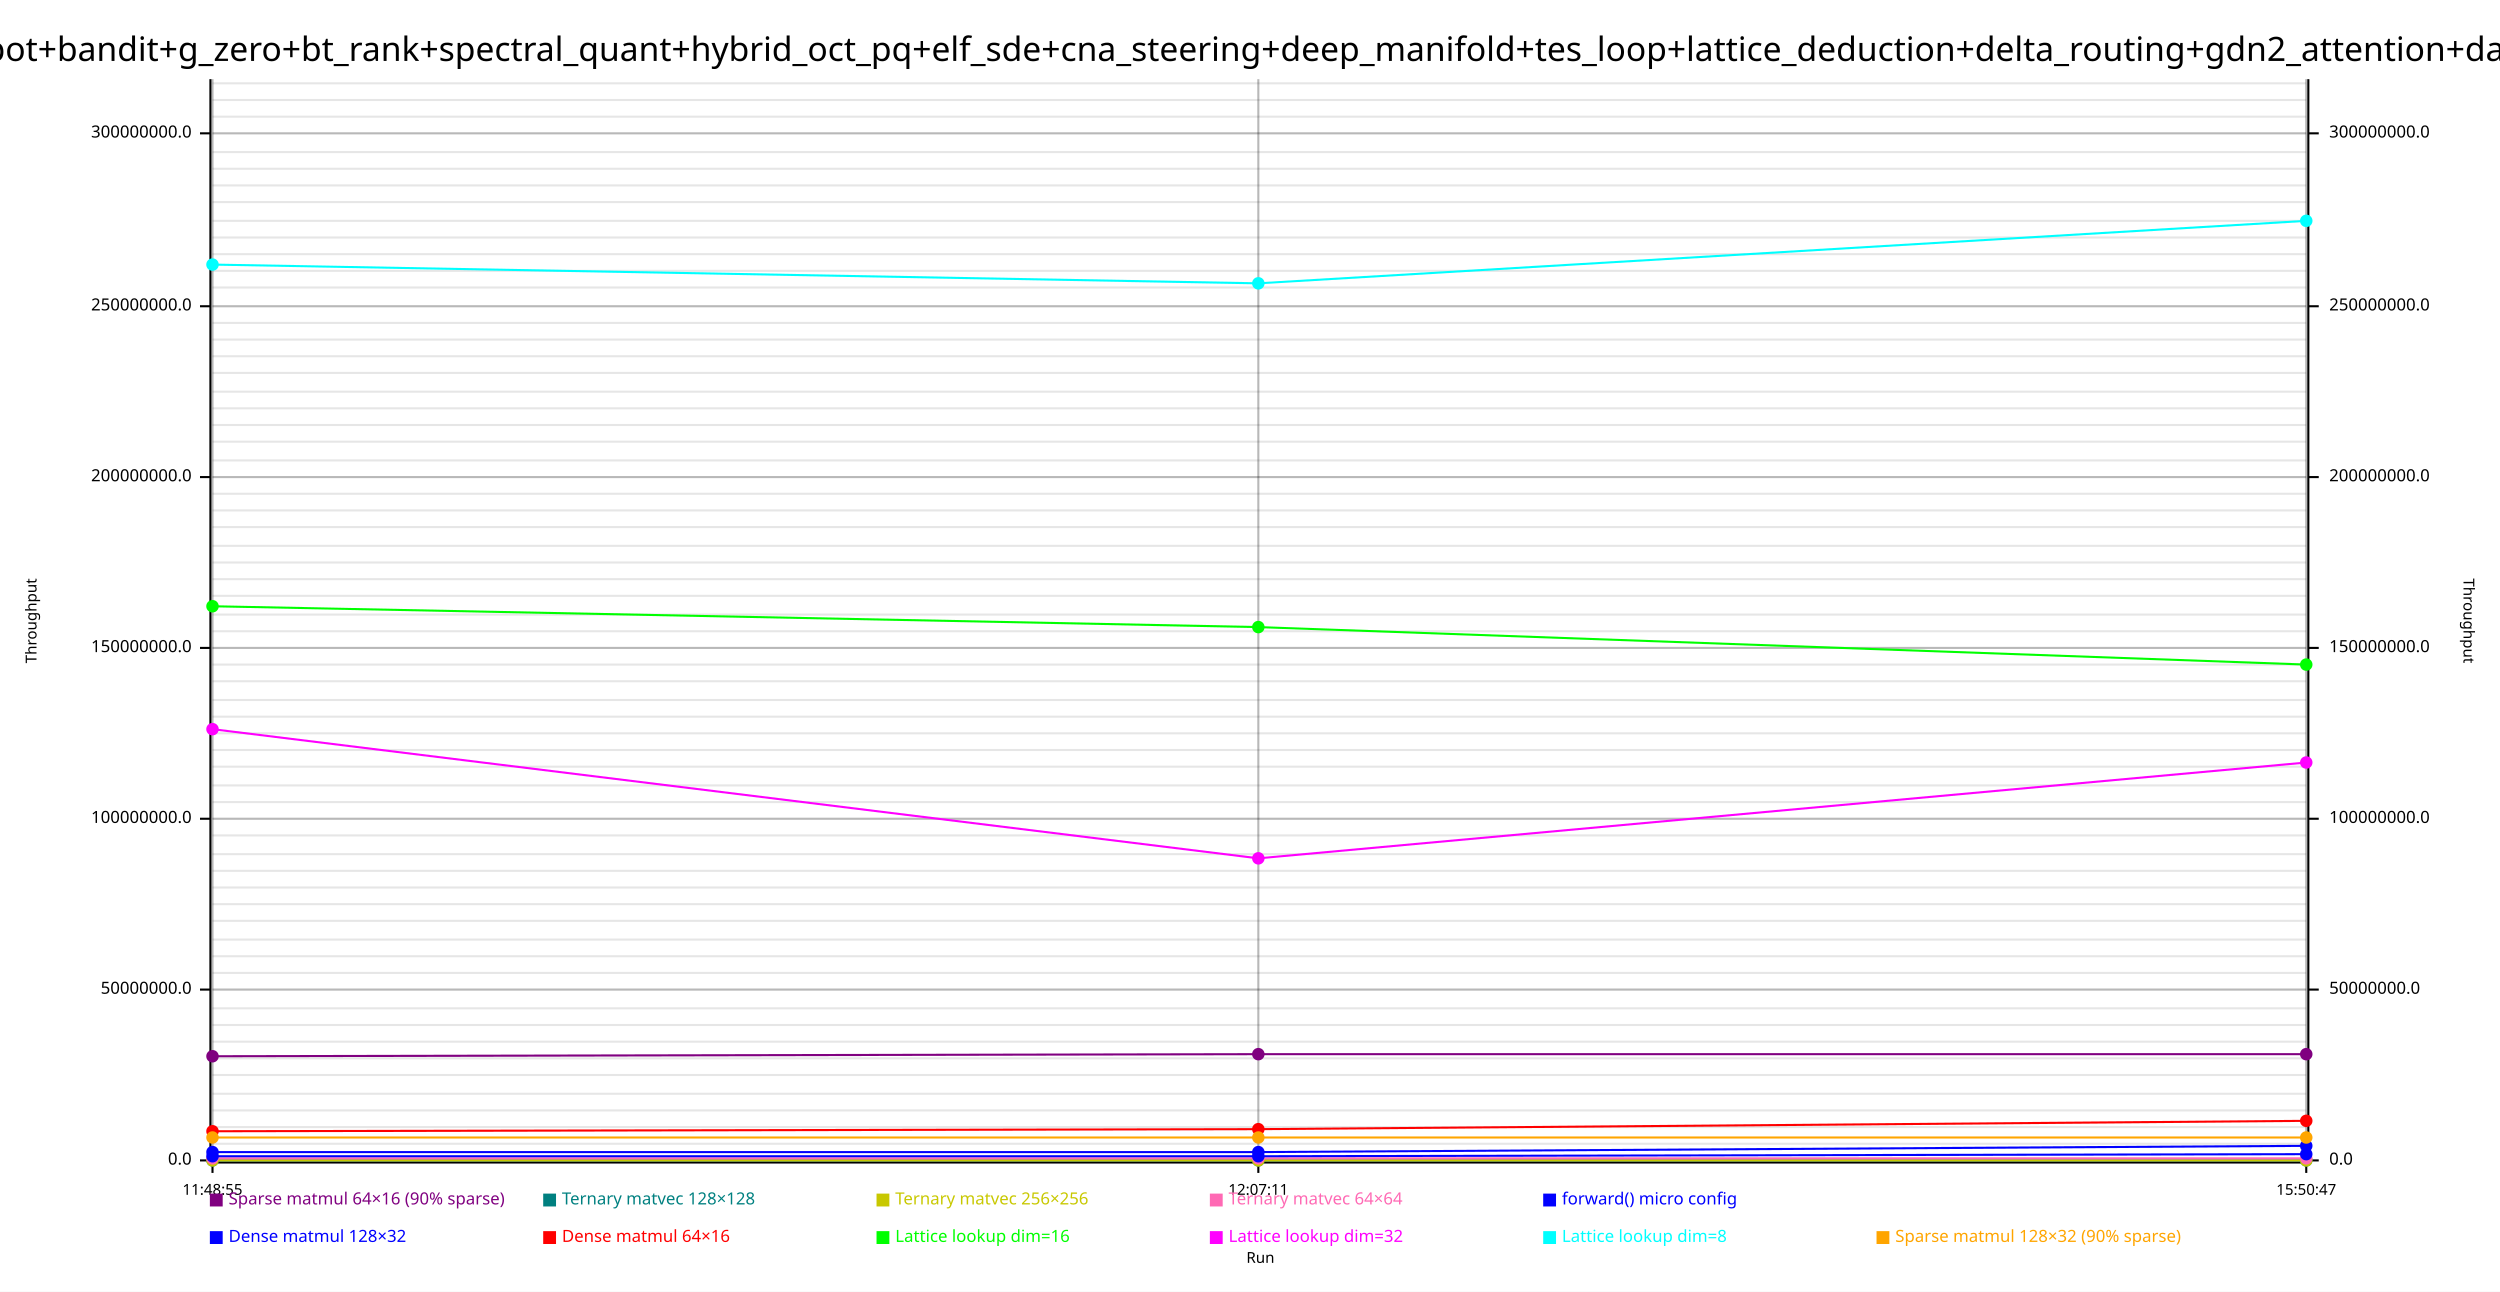
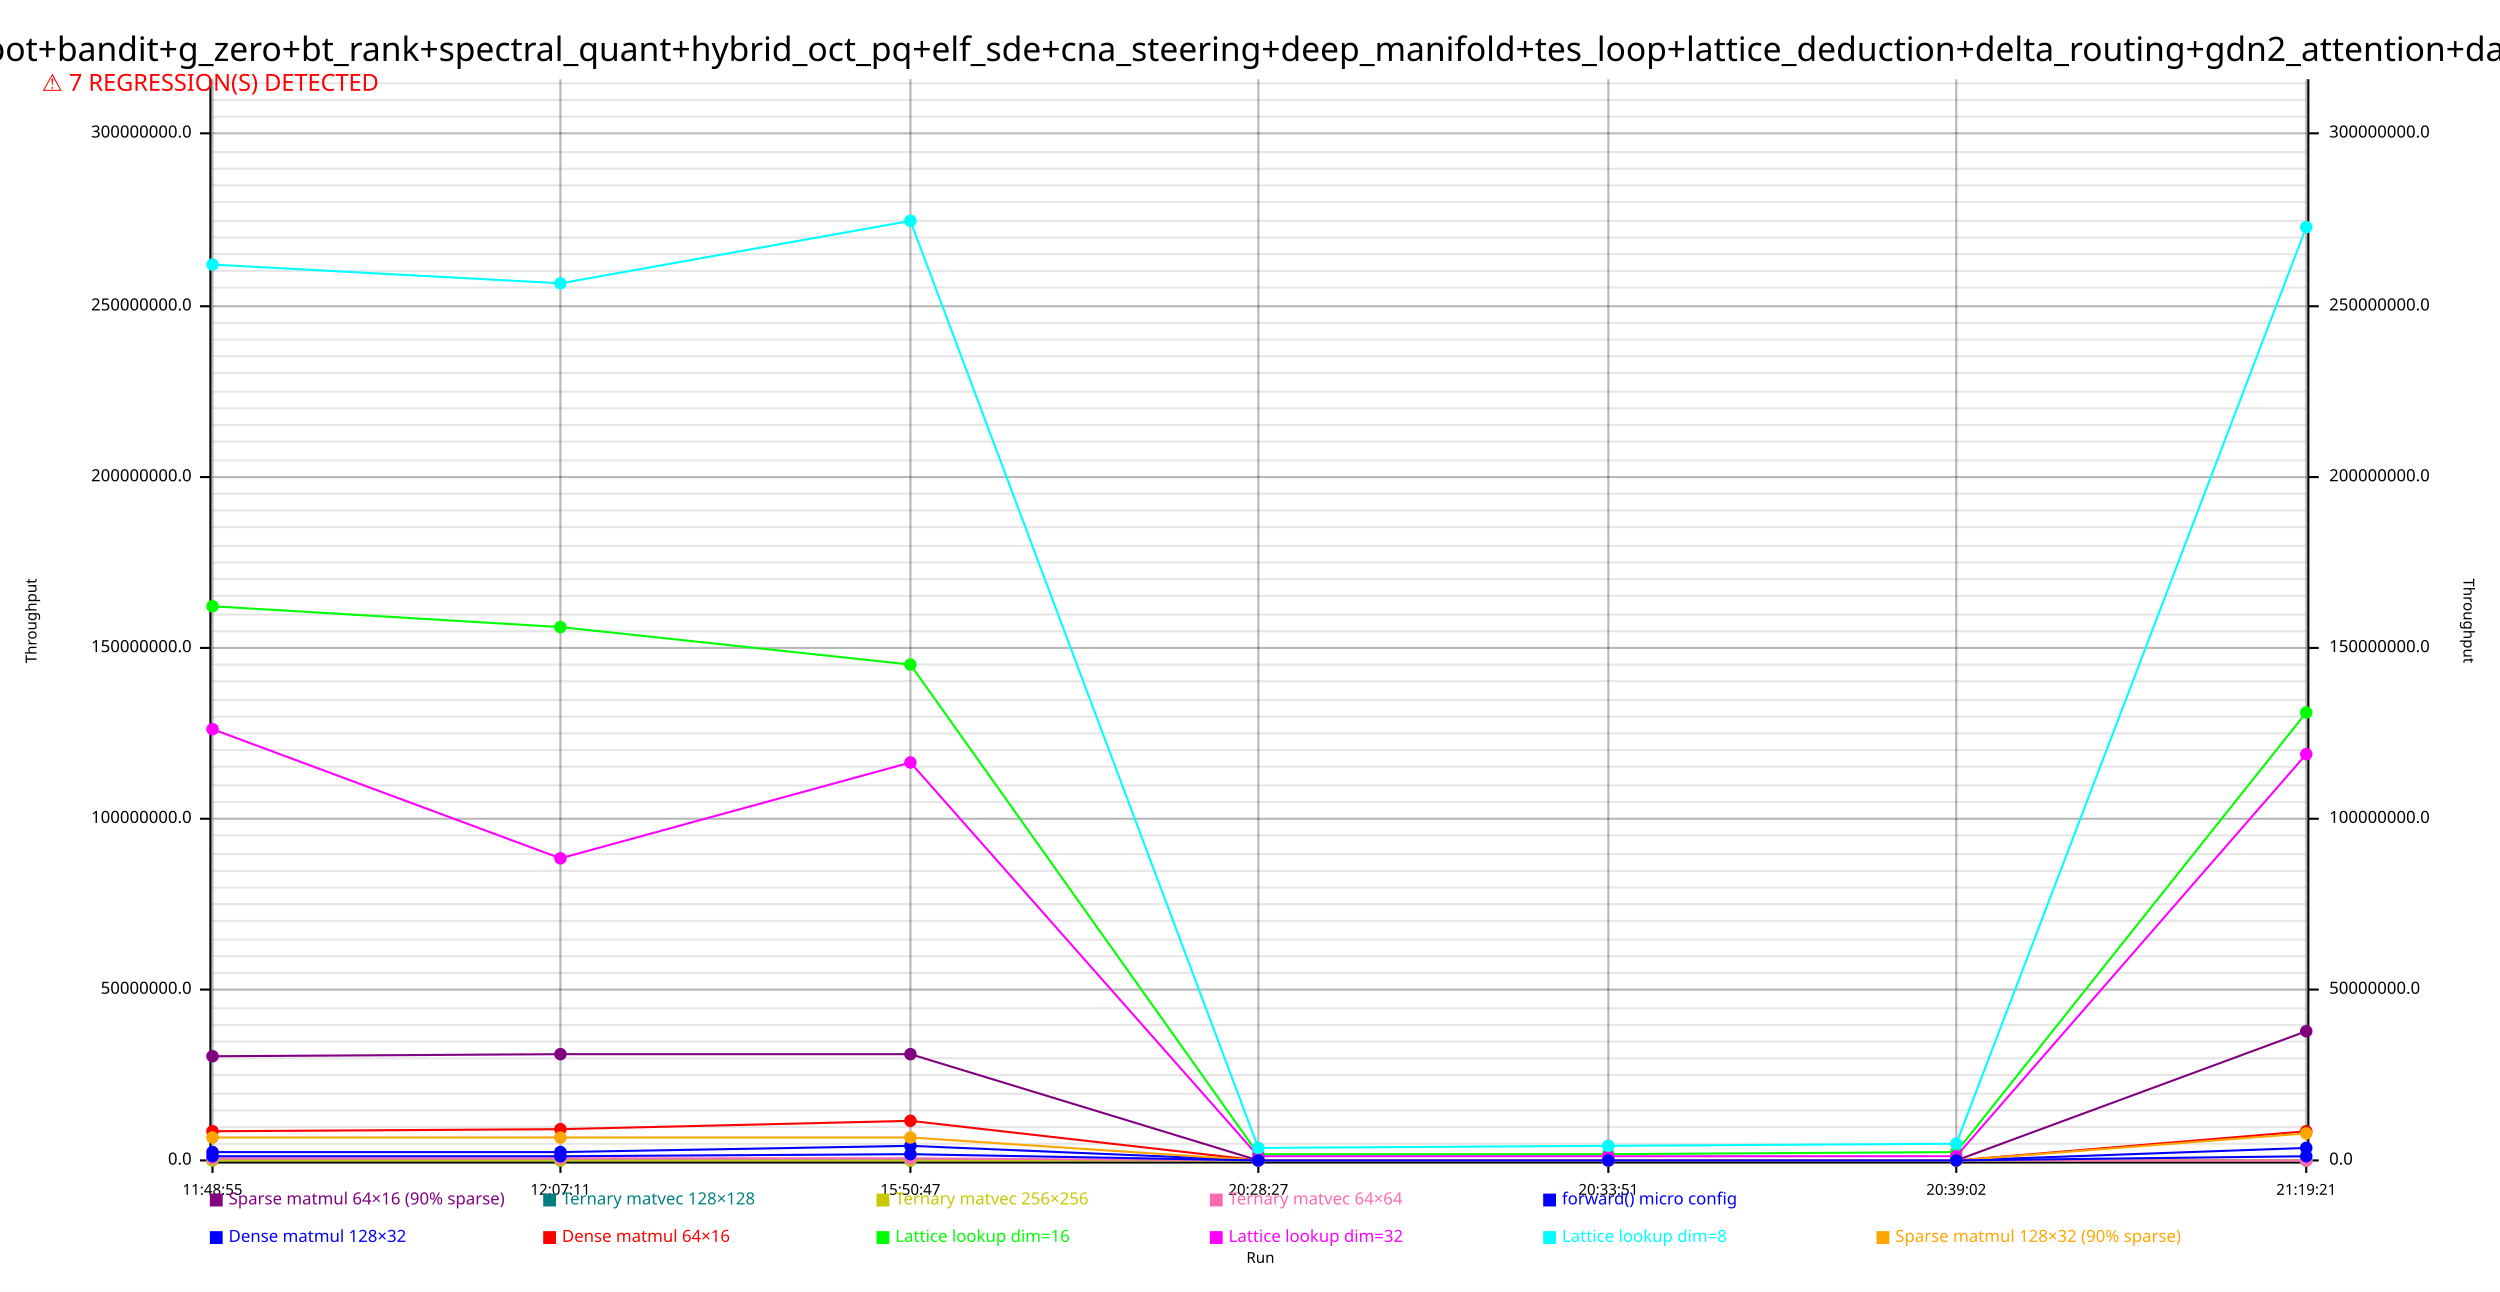
<svg xmlns="http://www.w3.org/2000/svg" width="1200" height="620" viewBox="0 0 1200 620">
  <rect x="0" y="0" width="1200" height="620" opacity="1" fill="#FFFFFF" stroke="none" />
  <text x="600" y="17" dy="0.76em" text-anchor="middle" font-family="sans-serif" font-size="16.129" opacity="1" fill="#000000">
SIMD — Time Series [sparse_mlp+domain_latent+ppot+bandit+g_zero+bt_rank+spectral_quant+hybrid_oct_pq+elf_sde+cna_steering+deep_manifold+tes_loop+lattice_deduction+delta_routing+gdn2_attention+dash_attn+dreamer+lt2_looped+plasma_path+tf_loop]
</text>
  <line opacity="0.1" stroke="#000000" stroke-width="1" x1="102" y1="557" x2="102" y2="38" />
+   <line opacity="0.1" stroke="#000000" stroke-width="1" x1="269" y1="557" x2="269" y2="38" />
+   <line opacity="0.1" stroke="#000000" stroke-width="1" x1="437" y1="557" x2="437" y2="38" />
  <line opacity="0.1" stroke="#000000" stroke-width="1" x1="604" y1="557" x2="604" y2="38" />
+   <line opacity="0.1" stroke="#000000" stroke-width="1" x1="772" y1="557" x2="772" y2="38" />
+   <line opacity="0.1" stroke="#000000" stroke-width="1" x1="939" y1="557" x2="939" y2="38" />
  <line opacity="0.1" stroke="#000000" stroke-width="1" x1="1107" y1="557" x2="1107" y2="38" />
  <line opacity="0.1" stroke="#000000" stroke-width="1" x1="102" y1="557" x2="1107" y2="557" />
  <line opacity="0.1" stroke="#000000" stroke-width="1" x1="102" y1="549" x2="1107" y2="549" />
  <line opacity="0.1" stroke="#000000" stroke-width="1" x1="102" y1="541" x2="1107" y2="541" />
  <line opacity="0.1" stroke="#000000" stroke-width="1" x1="102" y1="533" x2="1107" y2="533" />
  <line opacity="0.1" stroke="#000000" stroke-width="1" x1="102" y1="525" x2="1107" y2="525" />
  <line opacity="0.1" stroke="#000000" stroke-width="1" x1="102" y1="516" x2="1107" y2="516" />
  <line opacity="0.1" stroke="#000000" stroke-width="1" x1="102" y1="508" x2="1107" y2="508" />
  <line opacity="0.1" stroke="#000000" stroke-width="1" x1="102" y1="500" x2="1107" y2="500" />
  <line opacity="0.1" stroke="#000000" stroke-width="1" x1="102" y1="492" x2="1107" y2="492" />
  <line opacity="0.1" stroke="#000000" stroke-width="1" x1="102" y1="484" x2="1107" y2="484" />
  <line opacity="0.1" stroke="#000000" stroke-width="1" x1="102" y1="475" x2="1107" y2="475" />
  <line opacity="0.1" stroke="#000000" stroke-width="1" x1="102" y1="467" x2="1107" y2="467" />
  <line opacity="0.1" stroke="#000000" stroke-width="1" x1="102" y1="459" x2="1107" y2="459" />
  <line opacity="0.1" stroke="#000000" stroke-width="1" x1="102" y1="451" x2="1107" y2="451" />
  <line opacity="0.1" stroke="#000000" stroke-width="1" x1="102" y1="442" x2="1107" y2="442" />
  <line opacity="0.1" stroke="#000000" stroke-width="1" x1="102" y1="434" x2="1107" y2="434" />
  <line opacity="0.1" stroke="#000000" stroke-width="1" x1="102" y1="426" x2="1107" y2="426" />
  <line opacity="0.1" stroke="#000000" stroke-width="1" x1="102" y1="418" x2="1107" y2="418" />
  <line opacity="0.1" stroke="#000000" stroke-width="1" x1="102" y1="410" x2="1107" y2="410" />
  <line opacity="0.1" stroke="#000000" stroke-width="1" x1="102" y1="401" x2="1107" y2="401" />
  <line opacity="0.1" stroke="#000000" stroke-width="1" x1="102" y1="393" x2="1107" y2="393" />
  <line opacity="0.1" stroke="#000000" stroke-width="1" x1="102" y1="385" x2="1107" y2="385" />
  <line opacity="0.1" stroke="#000000" stroke-width="1" x1="102" y1="377" x2="1107" y2="377" />
  <line opacity="0.1" stroke="#000000" stroke-width="1" x1="102" y1="368" x2="1107" y2="368" />
  <line opacity="0.1" stroke="#000000" stroke-width="1" x1="102" y1="360" x2="1107" y2="360" />
  <line opacity="0.1" stroke="#000000" stroke-width="1" x1="102" y1="352" x2="1107" y2="352" />
  <line opacity="0.1" stroke="#000000" stroke-width="1" x1="102" y1="344" x2="1107" y2="344" />
  <line opacity="0.1" stroke="#000000" stroke-width="1" x1="102" y1="336" x2="1107" y2="336" />
  <line opacity="0.1" stroke="#000000" stroke-width="1" x1="102" y1="327" x2="1107" y2="327" />
  <line opacity="0.1" stroke="#000000" stroke-width="1" x1="102" y1="319" x2="1107" y2="319" />
  <line opacity="0.1" stroke="#000000" stroke-width="1" x1="102" y1="311" x2="1107" y2="311" />
  <line opacity="0.1" stroke="#000000" stroke-width="1" x1="102" y1="303" x2="1107" y2="303" />
  <line opacity="0.1" stroke="#000000" stroke-width="1" x1="102" y1="295" x2="1107" y2="295" />
  <line opacity="0.1" stroke="#000000" stroke-width="1" x1="102" y1="286" x2="1107" y2="286" />
  <line opacity="0.1" stroke="#000000" stroke-width="1" x1="102" y1="278" x2="1107" y2="278" />
  <line opacity="0.1" stroke="#000000" stroke-width="1" x1="102" y1="270" x2="1107" y2="270" />
  <line opacity="0.1" stroke="#000000" stroke-width="1" x1="102" y1="262" x2="1107" y2="262" />
  <line opacity="0.1" stroke="#000000" stroke-width="1" x1="102" y1="253" x2="1107" y2="253" />
  <line opacity="0.1" stroke="#000000" stroke-width="1" x1="102" y1="245" x2="1107" y2="245" />
  <line opacity="0.1" stroke="#000000" stroke-width="1" x1="102" y1="237" x2="1107" y2="237" />
  <line opacity="0.1" stroke="#000000" stroke-width="1" x1="102" y1="229" x2="1107" y2="229" />
  <line opacity="0.1" stroke="#000000" stroke-width="1" x1="102" y1="221" x2="1107" y2="221" />
  <line opacity="0.1" stroke="#000000" stroke-width="1" x1="102" y1="212" x2="1107" y2="212" />
  <line opacity="0.1" stroke="#000000" stroke-width="1" x1="102" y1="204" x2="1107" y2="204" />
  <line opacity="0.1" stroke="#000000" stroke-width="1" x1="102" y1="196" x2="1107" y2="196" />
  <line opacity="0.1" stroke="#000000" stroke-width="1" x1="102" y1="188" x2="1107" y2="188" />
  <line opacity="0.1" stroke="#000000" stroke-width="1" x1="102" y1="179" x2="1107" y2="179" />
  <line opacity="0.1" stroke="#000000" stroke-width="1" x1="102" y1="171" x2="1107" y2="171" />
  <line opacity="0.1" stroke="#000000" stroke-width="1" x1="102" y1="163" x2="1107" y2="163" />
  <line opacity="0.1" stroke="#000000" stroke-width="1" x1="102" y1="155" x2="1107" y2="155" />
  <line opacity="0.1" stroke="#000000" stroke-width="1" x1="102" y1="147" x2="1107" y2="147" />
  <line opacity="0.1" stroke="#000000" stroke-width="1" x1="102" y1="138" x2="1107" y2="138" />
  <line opacity="0.1" stroke="#000000" stroke-width="1" x1="102" y1="130" x2="1107" y2="130" />
  <line opacity="0.1" stroke="#000000" stroke-width="1" x1="102" y1="122" x2="1107" y2="122" />
  <line opacity="0.1" stroke="#000000" stroke-width="1" x1="102" y1="114" x2="1107" y2="114" />
  <line opacity="0.1" stroke="#000000" stroke-width="1" x1="102" y1="106" x2="1107" y2="106" />
  <line opacity="0.1" stroke="#000000" stroke-width="1" x1="102" y1="97" x2="1107" y2="97" />
  <line opacity="0.1" stroke="#000000" stroke-width="1" x1="102" y1="89" x2="1107" y2="89" />
  <line opacity="0.1" stroke="#000000" stroke-width="1" x1="102" y1="81" x2="1107" y2="81" />
  <line opacity="0.1" stroke="#000000" stroke-width="1" x1="102" y1="73" x2="1107" y2="73" />
  <line opacity="0.1" stroke="#000000" stroke-width="1" x1="102" y1="64" x2="1107" y2="64" />
  <line opacity="0.1" stroke="#000000" stroke-width="1" x1="102" y1="56" x2="1107" y2="56" />
  <line opacity="0.1" stroke="#000000" stroke-width="1" x1="102" y1="48" x2="1107" y2="48" />
  <line opacity="0.1" stroke="#000000" stroke-width="1" x1="102" y1="40" x2="1107" y2="40" />
  <text x="12" y="298" dy="0.76em" text-anchor="middle" font-family="sans-serif" font-size="7.258" opacity="1" fill="#000000" transform="rotate(270, 12, 298)">
Throughput
</text>
  <text x="605" y="608" dy="-0.5ex" text-anchor="middle" font-family="sans-serif" font-size="7.258" opacity="1" fill="#000000">
Run
</text>
  <text x="1188" y="298" dy="0.76em" text-anchor="middle" font-family="sans-serif" font-size="7.258" opacity="1" fill="#000000" transform="rotate(90, 1188, 298)">
Throughput
</text>
  <line opacity="0.2" stroke="#000000" stroke-width="1" x1="102" y1="557" x2="102" y2="38" />
+   <line opacity="0.2" stroke="#000000" stroke-width="1" x1="269" y1="557" x2="269" y2="38" />
+   <line opacity="0.2" stroke="#000000" stroke-width="1" x1="437" y1="557" x2="437" y2="38" />
  <line opacity="0.2" stroke="#000000" stroke-width="1" x1="604" y1="557" x2="604" y2="38" />
+   <line opacity="0.2" stroke="#000000" stroke-width="1" x1="772" y1="557" x2="772" y2="38" />
+   <line opacity="0.2" stroke="#000000" stroke-width="1" x1="939" y1="557" x2="939" y2="38" />
  <line opacity="0.2" stroke="#000000" stroke-width="1" x1="1107" y1="557" x2="1107" y2="38" />
  <line opacity="0.2" stroke="#000000" stroke-width="1" x1="102" y1="557" x2="1107" y2="557" />
  <line opacity="0.2" stroke="#000000" stroke-width="1" x1="102" y1="475" x2="1107" y2="475" />
  <line opacity="0.2" stroke="#000000" stroke-width="1" x1="102" y1="393" x2="1107" y2="393" />
  <line opacity="0.2" stroke="#000000" stroke-width="1" x1="102" y1="311" x2="1107" y2="311" />
  <line opacity="0.2" stroke="#000000" stroke-width="1" x1="102" y1="229" x2="1107" y2="229" />
  <line opacity="0.2" stroke="#000000" stroke-width="1" x1="102" y1="147" x2="1107" y2="147" />
  <line opacity="0.2" stroke="#000000" stroke-width="1" x1="102" y1="64" x2="1107" y2="64" />
  <polyline fill="none" opacity="1" stroke="#000000" stroke-width="1" points="101,38 101,557 " />
  <text x="92" y="557" dy="0.5ex" text-anchor="end" font-family="sans-serif" font-size="8.065" opacity="1" fill="#000000">
0.0
</text>
  <polyline fill="none" opacity="1" stroke="#000000" stroke-width="1" points="96,557 101,557 " />
  <text x="92" y="475" dy="0.5ex" text-anchor="end" font-family="sans-serif" font-size="8.065" opacity="1" fill="#000000">
50000000.0
</text>
  <polyline fill="none" opacity="1" stroke="#000000" stroke-width="1" points="96,475 101,475 " />
  <text x="92" y="393" dy="0.5ex" text-anchor="end" font-family="sans-serif" font-size="8.065" opacity="1" fill="#000000">
100000000.0
</text>
  <polyline fill="none" opacity="1" stroke="#000000" stroke-width="1" points="96,393 101,393 " />
  <text x="92" y="311" dy="0.5ex" text-anchor="end" font-family="sans-serif" font-size="8.065" opacity="1" fill="#000000">
150000000.0
</text>
  <polyline fill="none" opacity="1" stroke="#000000" stroke-width="1" points="96,311 101,311 " />
  <text x="92" y="229" dy="0.5ex" text-anchor="end" font-family="sans-serif" font-size="8.065" opacity="1" fill="#000000">
200000000.0
</text>
  <polyline fill="none" opacity="1" stroke="#000000" stroke-width="1" points="96,229 101,229 " />
  <text x="92" y="147" dy="0.5ex" text-anchor="end" font-family="sans-serif" font-size="8.065" opacity="1" fill="#000000">
250000000.0
</text>
  <polyline fill="none" opacity="1" stroke="#000000" stroke-width="1" points="96,147 101,147 " />
  <text x="92" y="64" dy="0.5ex" text-anchor="end" font-family="sans-serif" font-size="8.065" opacity="1" fill="#000000">
300000000.0
</text>
  <polyline fill="none" opacity="1" stroke="#000000" stroke-width="1" points="96,64 101,64 " />
  <polyline fill="none" opacity="1" stroke="#000000" stroke-width="1" points="102,558 1107,558 " />
  <text x="102" y="568" dy="0.76em" text-anchor="middle" font-family="sans-serif" font-size="7.258" opacity="1" fill="#000000">
11:48:55
</text>
  <polyline fill="none" opacity="1" stroke="#000000" stroke-width="1" points="102,558 102,563 " />
+   <text x="269" y="568" dy="0.76em" text-anchor="middle" font-family="sans-serif" font-size="7.258" opacity="1" fill="#000000">
+ 12:07:11
+ </text>
+   <polyline fill="none" opacity="1" stroke="#000000" stroke-width="1" points="269,558 269,563 " />
+   <text x="437" y="568" dy="0.76em" text-anchor="middle" font-family="sans-serif" font-size="7.258" opacity="1" fill="#000000">
+ 15:50:47
+ </text>
+   <polyline fill="none" opacity="1" stroke="#000000" stroke-width="1" points="437,558 437,563 " />
  <text x="604" y="568" dy="0.76em" text-anchor="middle" font-family="sans-serif" font-size="7.258" opacity="1" fill="#000000">
- 12:07:11
+ 20:28:27
</text>
  <polyline fill="none" opacity="1" stroke="#000000" stroke-width="1" points="604,558 604,563 " />
+   <text x="772" y="568" dy="0.76em" text-anchor="middle" font-family="sans-serif" font-size="7.258" opacity="1" fill="#000000">
+ 20:33:51
+ </text>
+   <polyline fill="none" opacity="1" stroke="#000000" stroke-width="1" points="772,558 772,563 " />
+   <text x="939" y="568" dy="0.76em" text-anchor="middle" font-family="sans-serif" font-size="7.258" opacity="1" fill="#000000">
+ 20:39:02
+ </text>
+   <polyline fill="none" opacity="1" stroke="#000000" stroke-width="1" points="939,558 939,563 " />
  <text x="1107" y="568" dy="0.76em" text-anchor="middle" font-family="sans-serif" font-size="7.258" opacity="1" fill="#000000">
- 15:50:47
+ 21:19:21
</text>
  <polyline fill="none" opacity="1" stroke="#000000" stroke-width="1" points="1107,558 1107,563 " />
  <polyline fill="none" opacity="1" stroke="#000000" stroke-width="1" points="1108,38 1108,557 " />
  <text x="1118" y="557" dy="0.5ex" text-anchor="start" font-family="sans-serif" font-size="8.065" opacity="1" fill="#000000">
0.0
</text>
  <polyline fill="none" opacity="1" stroke="#000000" stroke-width="1" points="1108,557 1113,557 " />
  <text x="1118" y="475" dy="0.5ex" text-anchor="start" font-family="sans-serif" font-size="8.065" opacity="1" fill="#000000">
50000000.0
</text>
  <polyline fill="none" opacity="1" stroke="#000000" stroke-width="1" points="1108,475 1113,475 " />
  <text x="1118" y="393" dy="0.5ex" text-anchor="start" font-family="sans-serif" font-size="8.065" opacity="1" fill="#000000">
100000000.0
</text>
  <polyline fill="none" opacity="1" stroke="#000000" stroke-width="1" points="1108,393 1113,393 " />
  <text x="1118" y="311" dy="0.5ex" text-anchor="start" font-family="sans-serif" font-size="8.065" opacity="1" fill="#000000">
150000000.0
</text>
  <polyline fill="none" opacity="1" stroke="#000000" stroke-width="1" points="1108,311 1113,311 " />
  <text x="1118" y="229" dy="0.5ex" text-anchor="start" font-family="sans-serif" font-size="8.065" opacity="1" fill="#000000">
200000000.0
</text>
  <polyline fill="none" opacity="1" stroke="#000000" stroke-width="1" points="1108,229 1113,229 " />
  <text x="1118" y="147" dy="0.5ex" text-anchor="start" font-family="sans-serif" font-size="8.065" opacity="1" fill="#000000">
250000000.0
</text>
  <polyline fill="none" opacity="1" stroke="#000000" stroke-width="1" points="1108,147 1113,147 " />
  <text x="1118" y="64" dy="0.5ex" text-anchor="start" font-family="sans-serif" font-size="8.065" opacity="1" fill="#000000">
300000000.0
</text>
  <polyline fill="none" opacity="1" stroke="#000000" stroke-width="1" points="1108,64 1113,64 " />
-   <polyline fill="none" opacity="1" stroke="#0000FF" stroke-width="1" points="102,553 604,553 1107,550 " />
+   <polyline fill="none" opacity="1" stroke="#0000FF" stroke-width="1" points="102,553 269,553 437,550 604,557 772,557 939,557 1107,551 " />
  <circle cx="102" cy="553" r="3" opacity="1" fill="#0000FF" stroke="none" stroke-width="1" />
-   <circle cx="604" cy="553" r="3" opacity="1" fill="#0000FF" stroke="none" stroke-width="1" />
-   <circle cx="1107" cy="550" r="3" opacity="1" fill="#0000FF" stroke="none" stroke-width="1" />
+   <circle cx="269" cy="553" r="3" opacity="1" fill="#0000FF" stroke="none" stroke-width="1" />
+   <circle cx="437" cy="550" r="3" opacity="1" fill="#0000FF" stroke="none" stroke-width="1" />
+   <circle cx="604" cy="557" r="3" opacity="1" fill="#0000FF" stroke="none" stroke-width="1" />
+   <circle cx="772" cy="557" r="3" opacity="1" fill="#0000FF" stroke="none" stroke-width="1" />
+   <circle cx="939" cy="557" r="3" opacity="1" fill="#0000FF" stroke="none" stroke-width="1" />
+   <circle cx="1107" cy="551" r="3" opacity="1" fill="#0000FF" stroke="none" stroke-width="1" />
  <text x="100" y="590" dy="0.76em" text-anchor="start" font-family="sans-serif" font-size="8.065" opacity="1" fill="#0000FF">
■ Dense matmul 128×32
</text>
-   <polyline fill="none" opacity="1" stroke="#FF0000" stroke-width="1" points="102,543 604,542 1107,538 " />
+   <polyline fill="none" opacity="1" stroke="#FF0000" stroke-width="1" points="102,543 269,542 437,538 604,557 772,557 939,557 1107,543 " />
  <circle cx="102" cy="543" r="3" opacity="1" fill="#FF0000" stroke="none" stroke-width="1" />
-   <circle cx="604" cy="542" r="3" opacity="1" fill="#FF0000" stroke="none" stroke-width="1" />
-   <circle cx="1107" cy="538" r="3" opacity="1" fill="#FF0000" stroke="none" stroke-width="1" />
+   <circle cx="269" cy="542" r="3" opacity="1" fill="#FF0000" stroke="none" stroke-width="1" />
+   <circle cx="437" cy="538" r="3" opacity="1" fill="#FF0000" stroke="none" stroke-width="1" />
+   <circle cx="604" cy="557" r="3" opacity="1" fill="#FF0000" stroke="none" stroke-width="1" />
+   <circle cx="772" cy="557" r="3" opacity="1" fill="#FF0000" stroke="none" stroke-width="1" />
+   <circle cx="939" cy="557" r="3" opacity="1" fill="#FF0000" stroke="none" stroke-width="1" />
+   <circle cx="1107" cy="543" r="3" opacity="1" fill="#FF0000" stroke="none" stroke-width="1" />
  <text x="260" y="590" dy="0.76em" text-anchor="start" font-family="sans-serif" font-size="8.065" opacity="1" fill="#FF0000">
■ Dense matmul 64×16
</text>
-   <polyline fill="none" opacity="1" stroke="#00FF00" stroke-width="1" points="102,291 604,301 1107,319 " />
+   <polyline fill="none" opacity="1" stroke="#00FF00" stroke-width="1" points="102,291 269,301 437,319 604,554 772,554 939,553 1107,342 " />
  <circle cx="102" cy="291" r="3" opacity="1" fill="#00FF00" stroke="none" stroke-width="1" />
-   <circle cx="604" cy="301" r="3" opacity="1" fill="#00FF00" stroke="none" stroke-width="1" />
-   <circle cx="1107" cy="319" r="3" opacity="1" fill="#00FF00" stroke="none" stroke-width="1" />
+   <circle cx="269" cy="301" r="3" opacity="1" fill="#00FF00" stroke="none" stroke-width="1" />
+   <circle cx="437" cy="319" r="3" opacity="1" fill="#00FF00" stroke="none" stroke-width="1" />
+   <circle cx="604" cy="554" r="3" opacity="1" fill="#00FF00" stroke="none" stroke-width="1" />
+   <circle cx="772" cy="554" r="3" opacity="1" fill="#00FF00" stroke="none" stroke-width="1" />
+   <circle cx="939" cy="553" r="3" opacity="1" fill="#00FF00" stroke="none" stroke-width="1" />
+   <circle cx="1107" cy="342" r="3" opacity="1" fill="#00FF00" stroke="none" stroke-width="1" />
  <text x="420" y="590" dy="0.76em" text-anchor="start" font-family="sans-serif" font-size="8.065" opacity="1" fill="#00FF00">
■ Lattice lookup dim=16
</text>
-   <polyline fill="none" opacity="1" stroke="#FF00FF" stroke-width="1" points="102,350 604,412 1107,366 " />
+   <polyline fill="none" opacity="1" stroke="#FF00FF" stroke-width="1" points="102,350 269,412 437,366 604,555 772,555 939,555 1107,362 " />
  <circle cx="102" cy="350" r="3" opacity="1" fill="#FF00FF" stroke="none" stroke-width="1" />
-   <circle cx="604" cy="412" r="3" opacity="1" fill="#FF00FF" stroke="none" stroke-width="1" />
-   <circle cx="1107" cy="366" r="3" opacity="1" fill="#FF00FF" stroke="none" stroke-width="1" />
+   <circle cx="269" cy="412" r="3" opacity="1" fill="#FF00FF" stroke="none" stroke-width="1" />
+   <circle cx="437" cy="366" r="3" opacity="1" fill="#FF00FF" stroke="none" stroke-width="1" />
+   <circle cx="604" cy="555" r="3" opacity="1" fill="#FF00FF" stroke="none" stroke-width="1" />
+   <circle cx="772" cy="555" r="3" opacity="1" fill="#FF00FF" stroke="none" stroke-width="1" />
+   <circle cx="939" cy="555" r="3" opacity="1" fill="#FF00FF" stroke="none" stroke-width="1" />
+   <circle cx="1107" cy="362" r="3" opacity="1" fill="#FF00FF" stroke="none" stroke-width="1" />
  <text x="580" y="590" dy="0.76em" text-anchor="start" font-family="sans-serif" font-size="8.065" opacity="1" fill="#FF00FF">
■ Lattice lookup dim=32
</text>
-   <polyline fill="none" opacity="1" stroke="#00FFFF" stroke-width="1" points="102,127 604,136 1107,106 " />
+   <polyline fill="none" opacity="1" stroke="#00FFFF" stroke-width="1" points="102,127 269,136 437,106 604,551 772,550 939,549 1107,109 " />
  <circle cx="102" cy="127" r="3" opacity="1" fill="#00FFFF" stroke="none" stroke-width="1" />
-   <circle cx="604" cy="136" r="3" opacity="1" fill="#00FFFF" stroke="none" stroke-width="1" />
-   <circle cx="1107" cy="106" r="3" opacity="1" fill="#00FFFF" stroke="none" stroke-width="1" />
+   <circle cx="269" cy="136" r="3" opacity="1" fill="#00FFFF" stroke="none" stroke-width="1" />
+   <circle cx="437" cy="106" r="3" opacity="1" fill="#00FFFF" stroke="none" stroke-width="1" />
+   <circle cx="604" cy="551" r="3" opacity="1" fill="#00FFFF" stroke="none" stroke-width="1" />
+   <circle cx="772" cy="550" r="3" opacity="1" fill="#00FFFF" stroke="none" stroke-width="1" />
+   <circle cx="939" cy="549" r="3" opacity="1" fill="#00FFFF" stroke="none" stroke-width="1" />
+   <circle cx="1107" cy="109" r="3" opacity="1" fill="#00FFFF" stroke="none" stroke-width="1" />
  <text x="740" y="590" dy="0.76em" text-anchor="start" font-family="sans-serif" font-size="8.065" opacity="1" fill="#00FFFF">
■ Lattice lookup dim=8
</text>
-   <polyline fill="none" opacity="1" stroke="#FFA500" stroke-width="1" points="102,546 604,546 1107,546 " />
+   <polyline fill="none" opacity="1" stroke="#FFA500" stroke-width="1" points="102,546 269,546 437,546 604,557 772,557 939,557 1107,544 " />
  <circle cx="102" cy="546" r="3" opacity="1" fill="#FFA500" stroke="none" stroke-width="1" />
-   <circle cx="604" cy="546" r="3" opacity="1" fill="#FFA500" stroke="none" stroke-width="1" />
-   <circle cx="1107" cy="546" r="3" opacity="1" fill="#FFA500" stroke="none" stroke-width="1" />
+   <circle cx="269" cy="546" r="3" opacity="1" fill="#FFA500" stroke="none" stroke-width="1" />
+   <circle cx="437" cy="546" r="3" opacity="1" fill="#FFA500" stroke="none" stroke-width="1" />
+   <circle cx="604" cy="557" r="3" opacity="1" fill="#FFA500" stroke="none" stroke-width="1" />
+   <circle cx="772" cy="557" r="3" opacity="1" fill="#FFA500" stroke="none" stroke-width="1" />
+   <circle cx="939" cy="557" r="3" opacity="1" fill="#FFA500" stroke="none" stroke-width="1" />
+   <circle cx="1107" cy="544" r="3" opacity="1" fill="#FFA500" stroke="none" stroke-width="1" />
  <text x="900" y="590" dy="0.76em" text-anchor="start" font-family="sans-serif" font-size="8.065" opacity="1" fill="#FFA500">
■ Sparse matmul 128×32 (90% sparse)
</text>
-   <polyline fill="none" opacity="1" stroke="#800080" stroke-width="1" points="102,507 604,506 1107,506 " />
+   <polyline fill="none" opacity="1" stroke="#800080" stroke-width="1" points="102,507 269,506 437,506 604,557 772,557 939,557 1107,495 " />
  <circle cx="102" cy="507" r="3" opacity="1" fill="#800080" stroke="none" stroke-width="1" />
-   <circle cx="604" cy="506" r="3" opacity="1" fill="#800080" stroke="none" stroke-width="1" />
-   <circle cx="1107" cy="506" r="3" opacity="1" fill="#800080" stroke="none" stroke-width="1" />
+   <circle cx="269" cy="506" r="3" opacity="1" fill="#800080" stroke="none" stroke-width="1" />
+   <circle cx="437" cy="506" r="3" opacity="1" fill="#800080" stroke="none" stroke-width="1" />
+   <circle cx="604" cy="557" r="3" opacity="1" fill="#800080" stroke="none" stroke-width="1" />
+   <circle cx="772" cy="557" r="3" opacity="1" fill="#800080" stroke="none" stroke-width="1" />
+   <circle cx="939" cy="557" r="3" opacity="1" fill="#800080" stroke="none" stroke-width="1" />
+   <circle cx="1107" cy="495" r="3" opacity="1" fill="#800080" stroke="none" stroke-width="1" />
  <text x="100" y="572" dy="0.76em" text-anchor="start" font-family="sans-serif" font-size="8.065" opacity="1" fill="#800080">
■ Sparse matmul 64×16 (90% sparse)
</text>
-   <polyline fill="none" opacity="1" stroke="#008080" stroke-width="1" points="102,557 604,557 1107,557 " />
+   <polyline fill="none" opacity="1" stroke="#008080" stroke-width="1" points="102,557 269,557 437,557 604,557 772,557 939,557 1107,557 " />
  <circle cx="102" cy="557" r="3" opacity="1" fill="#008080" stroke="none" stroke-width="1" />
+   <circle cx="269" cy="557" r="3" opacity="1" fill="#008080" stroke="none" stroke-width="1" />
+   <circle cx="437" cy="557" r="3" opacity="1" fill="#008080" stroke="none" stroke-width="1" />
  <circle cx="604" cy="557" r="3" opacity="1" fill="#008080" stroke="none" stroke-width="1" />
+   <circle cx="772" cy="557" r="3" opacity="1" fill="#008080" stroke="none" stroke-width="1" />
+   <circle cx="939" cy="557" r="3" opacity="1" fill="#008080" stroke="none" stroke-width="1" />
  <circle cx="1107" cy="557" r="3" opacity="1" fill="#008080" stroke="none" stroke-width="1" />
  <text x="260" y="572" dy="0.76em" text-anchor="start" font-family="sans-serif" font-size="8.065" opacity="1" fill="#008080">
■ Ternary matvec 128×128
</text>
-   <polyline fill="none" opacity="1" stroke="#C8C800" stroke-width="1" points="102,557 604,557 1107,557 " />
+   <polyline fill="none" opacity="1" stroke="#C8C800" stroke-width="1" points="102,557 269,557 437,557 604,557 772,557 939,557 1107,557 " />
  <circle cx="102" cy="557" r="3" opacity="1" fill="#C8C800" stroke="none" stroke-width="1" />
+   <circle cx="269" cy="557" r="3" opacity="1" fill="#C8C800" stroke="none" stroke-width="1" />
+   <circle cx="437" cy="557" r="3" opacity="1" fill="#C8C800" stroke="none" stroke-width="1" />
  <circle cx="604" cy="557" r="3" opacity="1" fill="#C8C800" stroke="none" stroke-width="1" />
+   <circle cx="772" cy="557" r="3" opacity="1" fill="#C8C800" stroke="none" stroke-width="1" />
+   <circle cx="939" cy="557" r="3" opacity="1" fill="#C8C800" stroke="none" stroke-width="1" />
  <circle cx="1107" cy="557" r="3" opacity="1" fill="#C8C800" stroke="none" stroke-width="1" />
  <text x="420" y="572" dy="0.76em" text-anchor="start" font-family="sans-serif" font-size="8.065" opacity="1" fill="#C8C800">
■ Ternary matvec 256×256
</text>
-   <polyline fill="none" opacity="1" stroke="#FF69B4" stroke-width="1" points="102,556 604,556 1107,556 " />
+   <polyline fill="none" opacity="1" stroke="#FF69B4" stroke-width="1" points="102,556 269,556 437,556 604,557 772,557 939,557 1107,557 " />
  <circle cx="102" cy="556" r="3" opacity="1" fill="#FF69B4" stroke="none" stroke-width="1" />
-   <circle cx="604" cy="556" r="3" opacity="1" fill="#FF69B4" stroke="none" stroke-width="1" />
-   <circle cx="1107" cy="556" r="3" opacity="1" fill="#FF69B4" stroke="none" stroke-width="1" />
+   <circle cx="269" cy="556" r="3" opacity="1" fill="#FF69B4" stroke="none" stroke-width="1" />
+   <circle cx="437" cy="556" r="3" opacity="1" fill="#FF69B4" stroke="none" stroke-width="1" />
+   <circle cx="604" cy="557" r="3" opacity="1" fill="#FF69B4" stroke="none" stroke-width="1" />
+   <circle cx="772" cy="557" r="3" opacity="1" fill="#FF69B4" stroke="none" stroke-width="1" />
+   <circle cx="939" cy="557" r="3" opacity="1" fill="#FF69B4" stroke="none" stroke-width="1" />
+   <circle cx="1107" cy="557" r="3" opacity="1" fill="#FF69B4" stroke="none" stroke-width="1" />
  <text x="580" y="572" dy="0.76em" text-anchor="start" font-family="sans-serif" font-size="8.065" opacity="1" fill="#FF69B4">
■ Ternary matvec 64×64
</text>
-   <polyline fill="none" opacity="1" stroke="#0000FF" stroke-width="1" points="102,555 604,555 1107,554 " />
+   <polyline fill="none" opacity="1" stroke="#0000FF" stroke-width="1" points="102,555 269,555 437,554 604,557 772,557 939,557 1107,555 " />
  <circle cx="102" cy="555" r="3" opacity="1" fill="#0000FF" stroke="none" stroke-width="1" />
-   <circle cx="604" cy="555" r="3" opacity="1" fill="#0000FF" stroke="none" stroke-width="1" />
-   <circle cx="1107" cy="554" r="3" opacity="1" fill="#0000FF" stroke="none" stroke-width="1" />
+   <circle cx="269" cy="555" r="3" opacity="1" fill="#0000FF" stroke="none" stroke-width="1" />
+   <circle cx="437" cy="554" r="3" opacity="1" fill="#0000FF" stroke="none" stroke-width="1" />
+   <circle cx="604" cy="557" r="3" opacity="1" fill="#0000FF" stroke="none" stroke-width="1" />
+   <circle cx="772" cy="557" r="3" opacity="1" fill="#0000FF" stroke="none" stroke-width="1" />
+   <circle cx="939" cy="557" r="3" opacity="1" fill="#0000FF" stroke="none" stroke-width="1" />
+   <circle cx="1107" cy="555" r="3" opacity="1" fill="#0000FF" stroke="none" stroke-width="1" />
  <text x="740" y="572" dy="0.76em" text-anchor="start" font-family="sans-serif" font-size="8.065" opacity="1" fill="#0000FF">
■ forward() micro config
</text>
+   <text x="20" y="35" dy="0.76em" text-anchor="start" font-family="sans-serif" font-size="11.29" opacity="1" fill="#FF0000">
+ ⚠ 7 REGRESSION(S) DETECTED
+ </text>
</svg>
